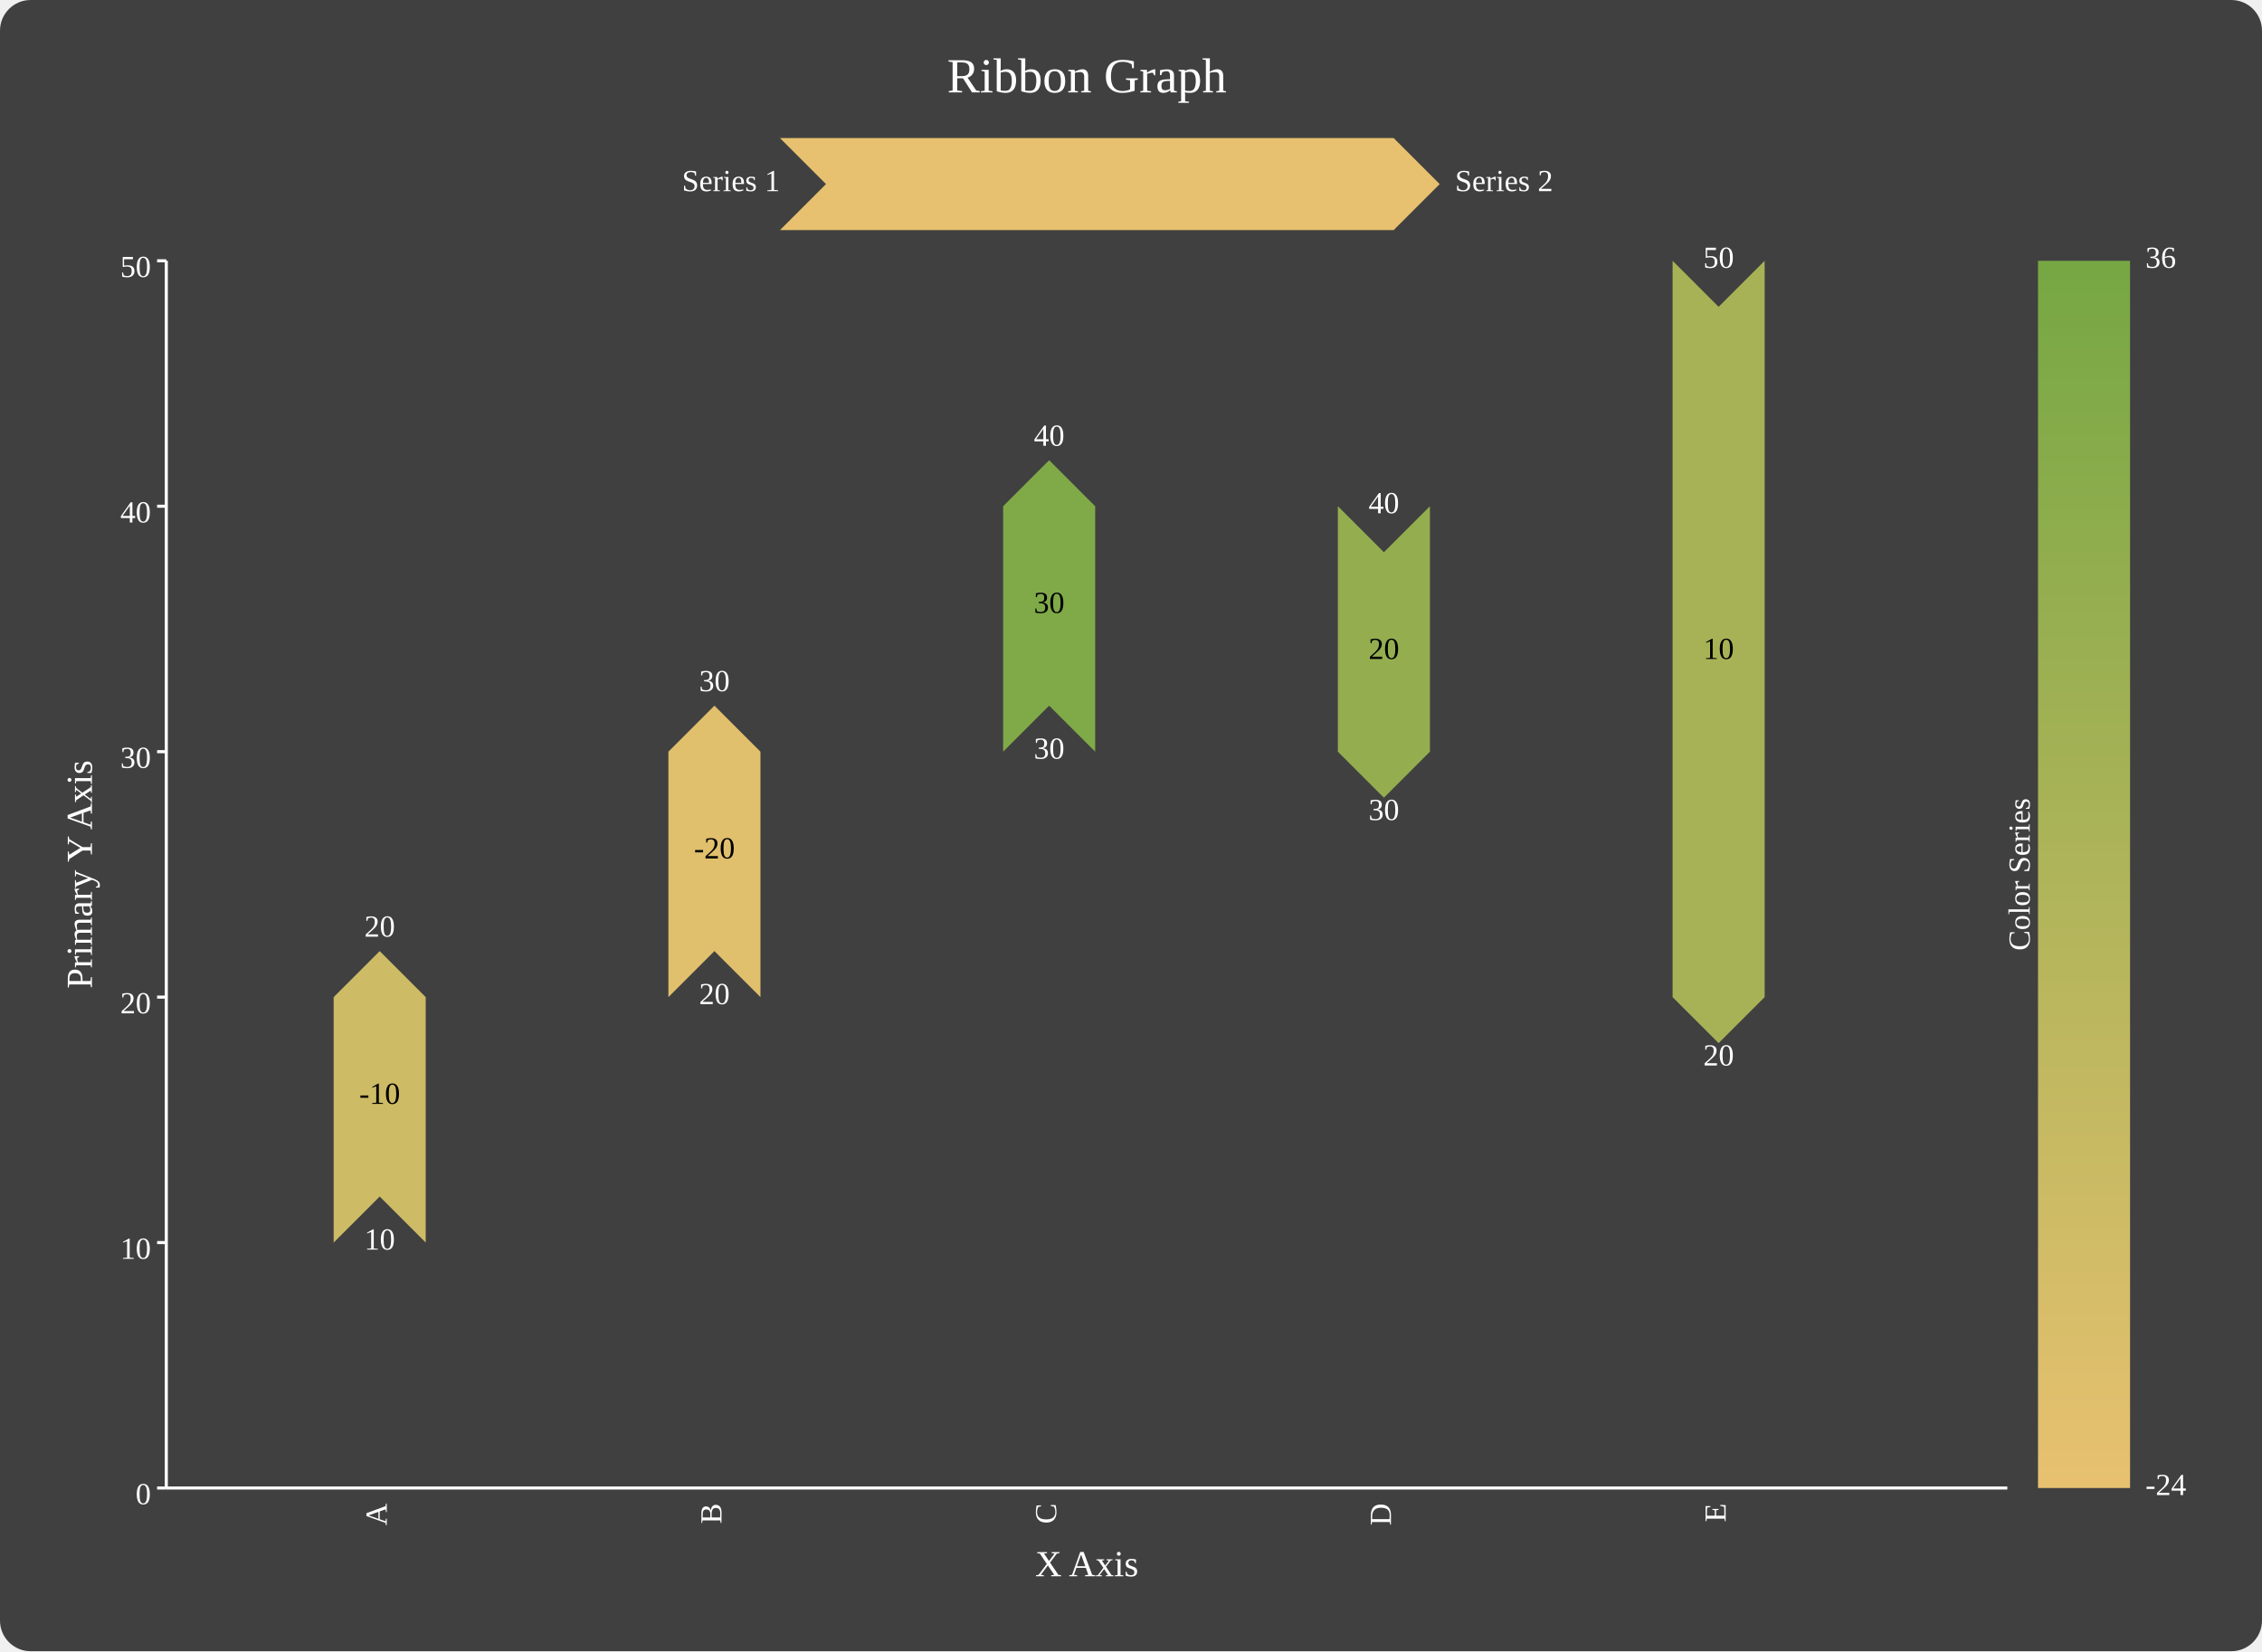
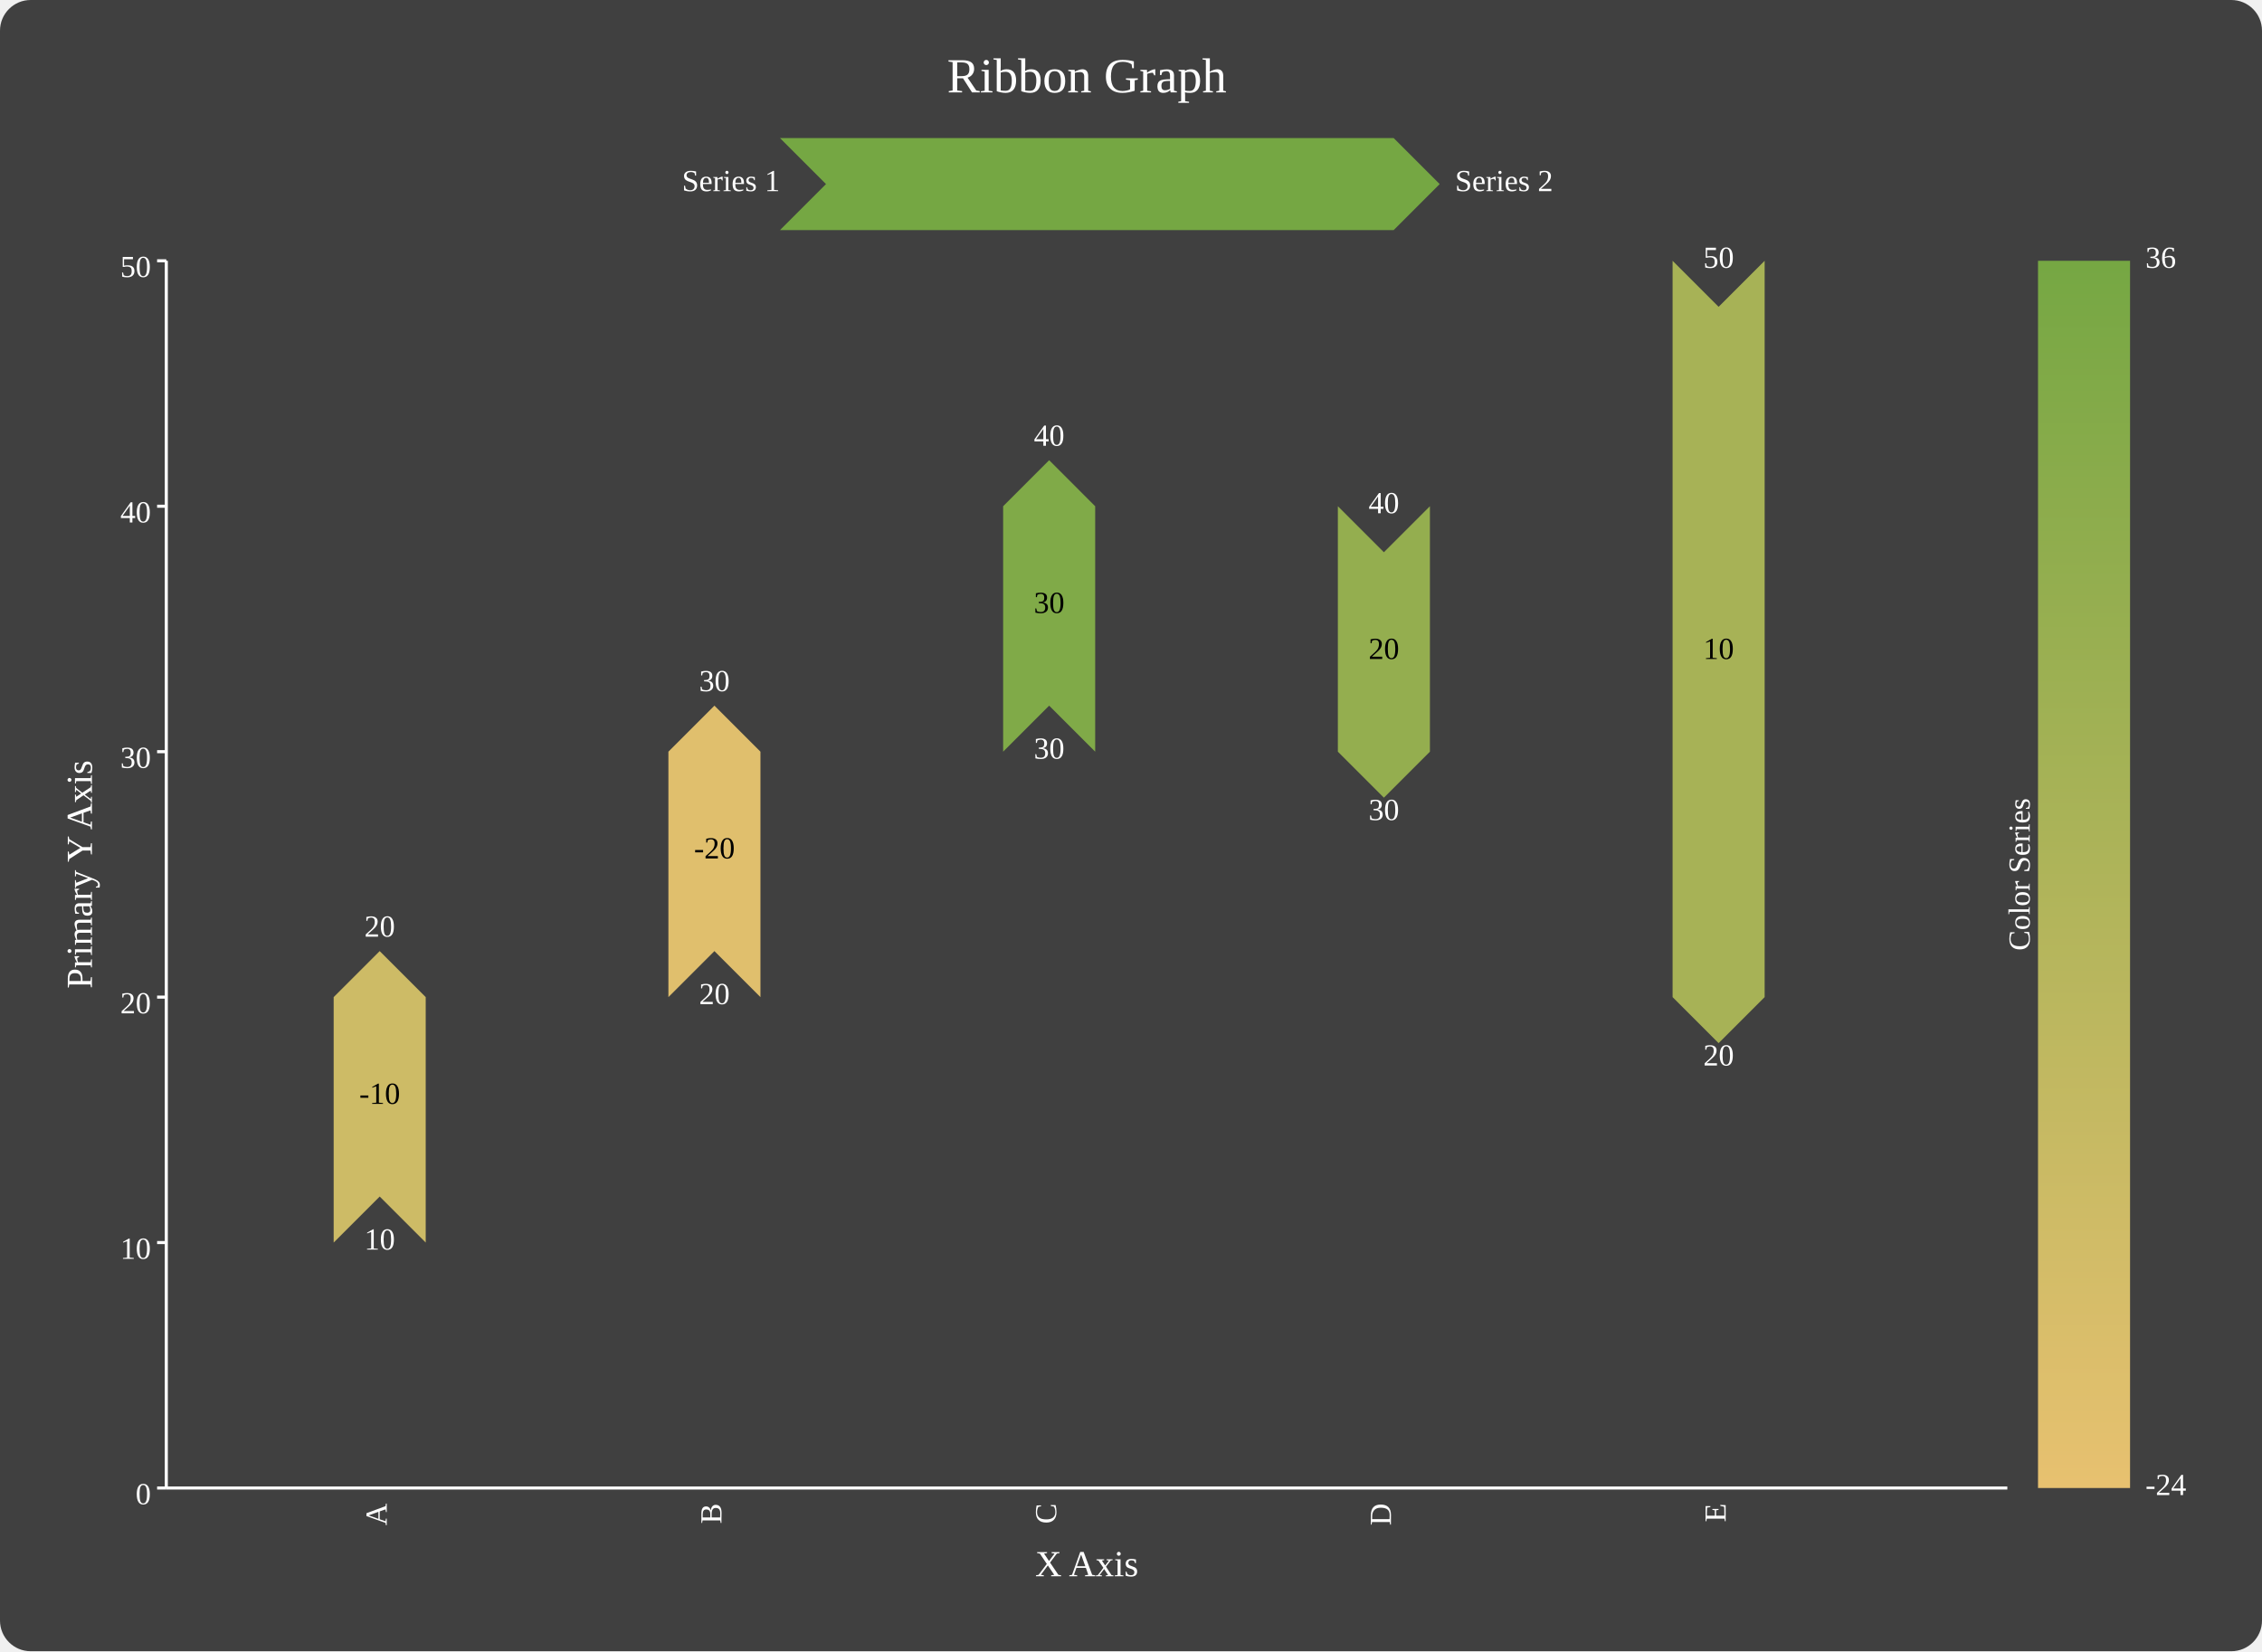
<svg xmlns="http://www.w3.org/2000/svg" width="737.2" height="538.2" viewBox="-54.2 -85.0 737.2 538.2">
  <defs>
    <linearGradient id="legend_grad" x1="0%" y1="0%" x2="0%" y2="100%">
      <stop offset="0.0%" style="stop-color:#75a743" />
      <stop offset="100.0%" style="stop-color:#e8c170" />
    </linearGradient>
  </defs>
  <rect x="-54.2" y="-85.0" width="737.2" height="538.2" rx="10" ry="10" fill="#404040" />
-   <path d="M200.0 -40 h200.0 l15.0 15.0 l-15.0 15.0 h-200.0 l15.0 -15.0" fill="#e8c170" />
+   <path d="M200.0 -40 h200.0 l15.0 15.0 l-15.0 15.0 h-200.0 l15.0 -15.0" fill="#75a743" />
  <text x="200.0" y="-25.0" font-size="10" fill="#ffffff" text-anchor="end" dominant-baseline="middle">Series 1</text>
  <text x="420.0" y="-25.0" font-size="10" fill="#ffffff" text-anchor="start" dominant-baseline="middle">Series 2</text>
  <rect x="610" y="0" width="30" height="400" fill="url(#legend_grad)" />
  <text x="605" y="200.0" font-size="10" fill="#ffffff" text-anchor="middle" dominant-baseline="middle" transform="rotate(-90 605 200.0)">Color Series</text>
  <text x="645" y="0" font-size="10" fill="#ffffff" text-anchor="start" dominant-baseline="middle">36</text>
  <text x="645" y="400" font-size="10" fill="#ffffff" text-anchor="start" dominant-baseline="middle">-24</text>
  <path d="M54.545 240.0 v80.0 l15.0 -15.0 l15.0 15.0 v-80.0 l-15.0 -15.0" fill="#cdbb66" />
  <text x="69.545" y="320.0" font-size="10" fill="#ffffff" text-anchor="middle" dominant-baseline="middle">10</text>
  <text x="69.545" y="218.0" font-size="10" fill="#ffffff" text-anchor="middle" dominant-baseline="middle">20</text>
  <text x="69.545" y="272.5" font-size="10" fill="#000000" text-anchor="middle" dominant-baseline="middle">-10</text>
  <path d="M163.636 160.0 v80.0 l15.0 -15.0 l15.0 15.0 v-80.0 l-15.0 -15.0" fill="#e0bf6d" />
  <text x="178.636" y="240.0" font-size="10" fill="#ffffff" text-anchor="middle" dominant-baseline="middle">20</text>
  <text x="178.636" y="138.0" font-size="10" fill="#ffffff" text-anchor="middle" dominant-baseline="middle">30</text>
  <text x="178.636" y="192.5" font-size="10" fill="#000000" text-anchor="middle" dominant-baseline="middle">-20</text>
  <path d="M272.727 80.0 v80.0 l15.0 -15.0 l15.0 15.0 v-80.0 l-15.0 -15.0" fill="#80aa48" />
  <text x="287.727" y="160.0" font-size="10" fill="#ffffff" text-anchor="middle" dominant-baseline="middle">30</text>
  <text x="287.727" y="58.0" font-size="10" fill="#ffffff" text-anchor="middle" dominant-baseline="middle">40</text>
  <text x="287.727" y="112.5" font-size="10" fill="#000000" text-anchor="middle" dominant-baseline="middle">30</text>
  <path d="M381.818 80.0 v80.0 l15.0 15.0 l15.0 -15.0 v-80.0 l-15.0 15.0" fill="#94ae4f" />
  <text x="396.818" y="80.0" font-size="10" fill="#ffffff" text-anchor="middle" dominant-baseline="middle">40</text>
  <text x="396.818" y="180.0" font-size="10" fill="#ffffff" text-anchor="middle" dominant-baseline="middle">30</text>
  <text x="396.818" y="127.5" font-size="10" fill="#000000" text-anchor="middle" dominant-baseline="middle">20</text>
  <path d="M490.909 0.0 v240.0 l15.0 15.0 l15.0 -15.0 v-240.0 l-15.0 15.0" fill="#a7b256" />
  <text x="505.909" y="0.0" font-size="10" fill="#ffffff" text-anchor="middle" dominant-baseline="middle">50</text>
  <text x="505.909" y="260.0" font-size="10" fill="#ffffff" text-anchor="middle" dominant-baseline="middle">20</text>
  <text x="505.909" y="127.5" font-size="10" fill="#000000" text-anchor="middle" dominant-baseline="middle">10</text>
  <line x1="0" y1="0" x2="0" y2="400" stroke="#ffffff" stroke-width="1" />
  <line x1="0" y1="400" x2="600" y2="400" stroke="#ffffff" stroke-width="1" />
  <text x="69.545" y="405" font-size="10" fill="#ffffff" text-anchor="end" dominant-baseline="middle" transform="rotate(-90 69.54545 405)">A</text>
  <text x="178.636" y="405" font-size="10" fill="#ffffff" text-anchor="end" dominant-baseline="middle" transform="rotate(-90 178.6364 405)">B</text>
  <text x="287.727" y="405" font-size="10" fill="#ffffff" text-anchor="end" dominant-baseline="middle" transform="rotate(-90 287.7273 405)">C</text>
  <text x="396.818" y="405" font-size="10" fill="#ffffff" text-anchor="end" dominant-baseline="middle" transform="rotate(-90 396.8182 405)">D</text>
  <text x="505.909" y="405" font-size="10" fill="#ffffff" text-anchor="end" dominant-baseline="middle" transform="rotate(-90 505.9091 405)">E</text>
  <text x="-5" y="403.0" font-size="10" fill="#ffffff" text-anchor="end" dominant-baseline="middle">0</text>
  <line x1="0" y1="400.0" x2="-3" y2="400.0" stroke="#ffffff" stroke-width="1" />
  <text x="-5" y="323.0" font-size="10" fill="#ffffff" text-anchor="end" dominant-baseline="middle">10</text>
  <line x1="0" y1="320.0" x2="-3" y2="320.0" stroke="#ffffff" stroke-width="1" />
  <text x="-5" y="243.0" font-size="10" fill="#ffffff" text-anchor="end" dominant-baseline="middle">20</text>
  <line x1="0" y1="240.0" x2="-3" y2="240.0" stroke="#ffffff" stroke-width="1" />
  <text x="-5" y="163.0" font-size="10" fill="#ffffff" text-anchor="end" dominant-baseline="middle">30</text>
  <line x1="0" y1="160.0" x2="-3" y2="160.0" stroke="#ffffff" stroke-width="1" />
  <text x="-5" y="83.0" font-size="10" fill="#ffffff" text-anchor="end" dominant-baseline="middle">40</text>
  <line x1="0" y1="80.0" x2="-3" y2="80.0" stroke="#ffffff" stroke-width="1" />
  <text x="-5" y="3.0" font-size="10" fill="#ffffff" text-anchor="end" dominant-baseline="middle">50</text>
  <line x1="0" y1="0.0" x2="-3" y2="0.0" stroke="#ffffff" stroke-width="1" />
  <text x="300.0" y="426.0" font-size="12" fill="#ffffff" text-anchor="middle" dominant-baseline="middle">X Axis</text>
  <text x="-27.0" y="200.0" font-size="12" fill="#ffffff" text-anchor="middle" dominant-baseline="middle" transform="rotate(-90 -27.0 200.0)">Primary Y Axis</text>
  <text x="300.0" y="-65.0" font-size="16" fill="#ffffff" text-anchor="middle" dominant-baseline="text-top">Ribbon Graph</text>
</svg>
